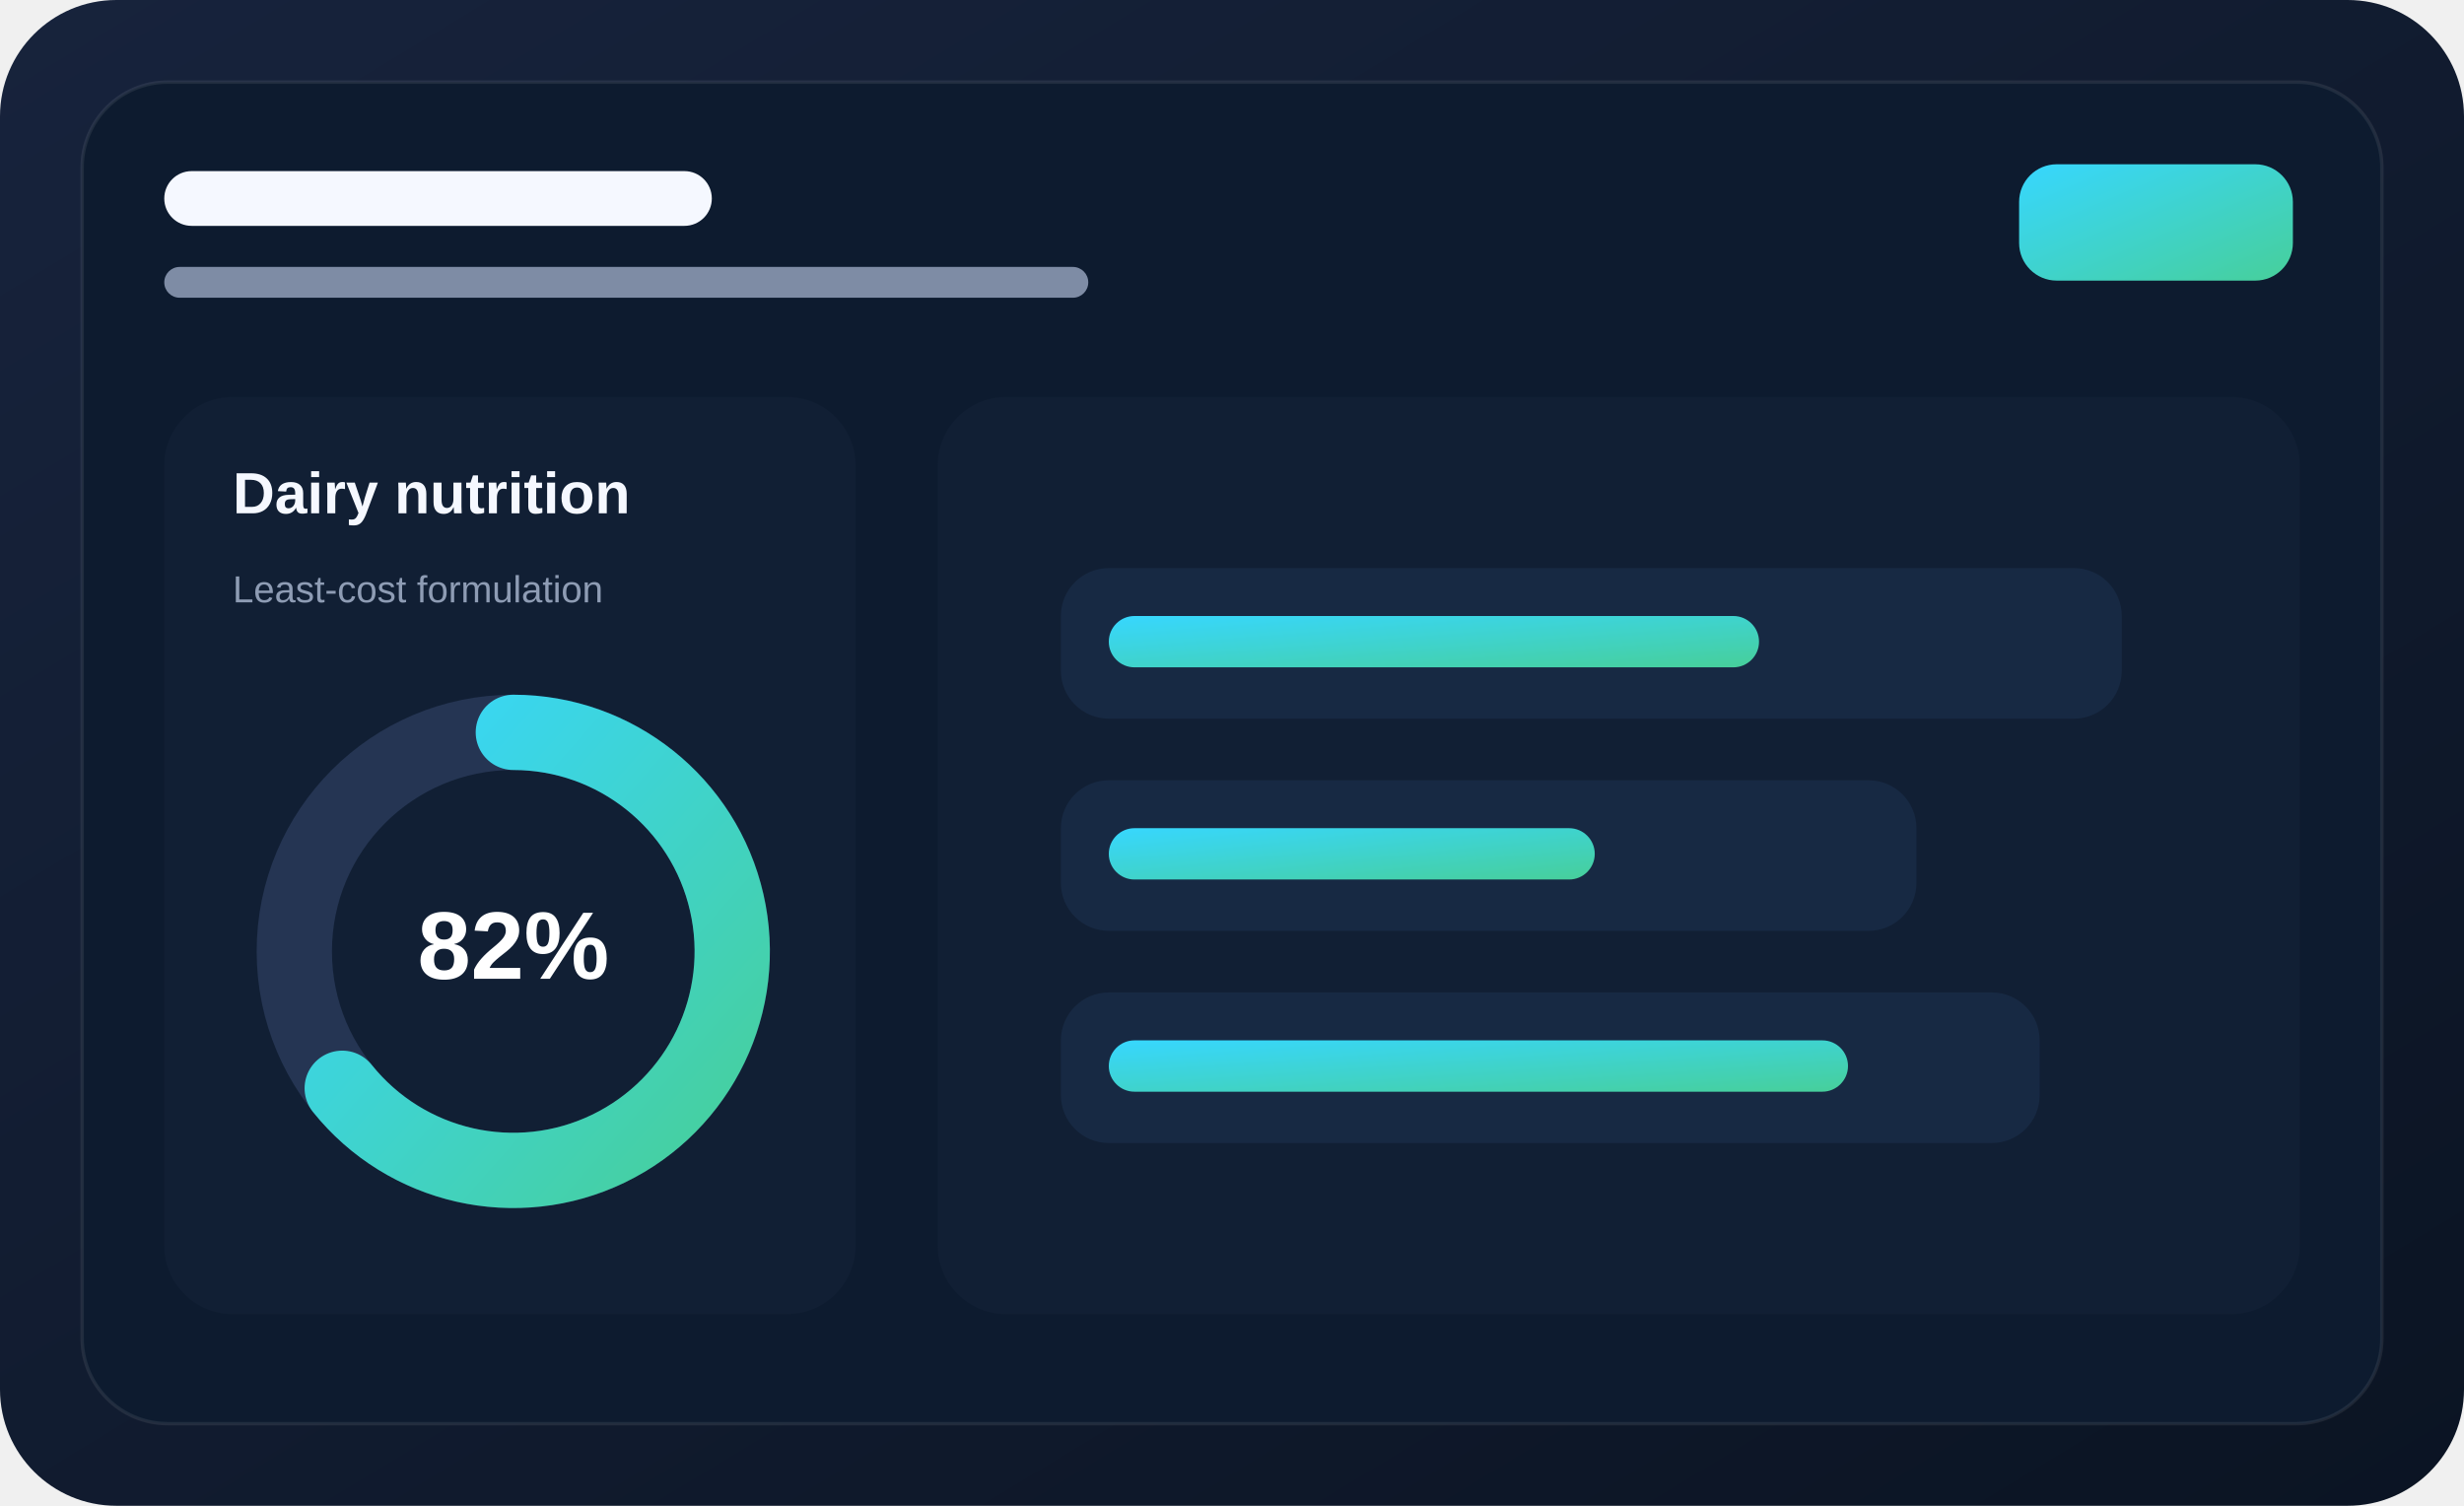
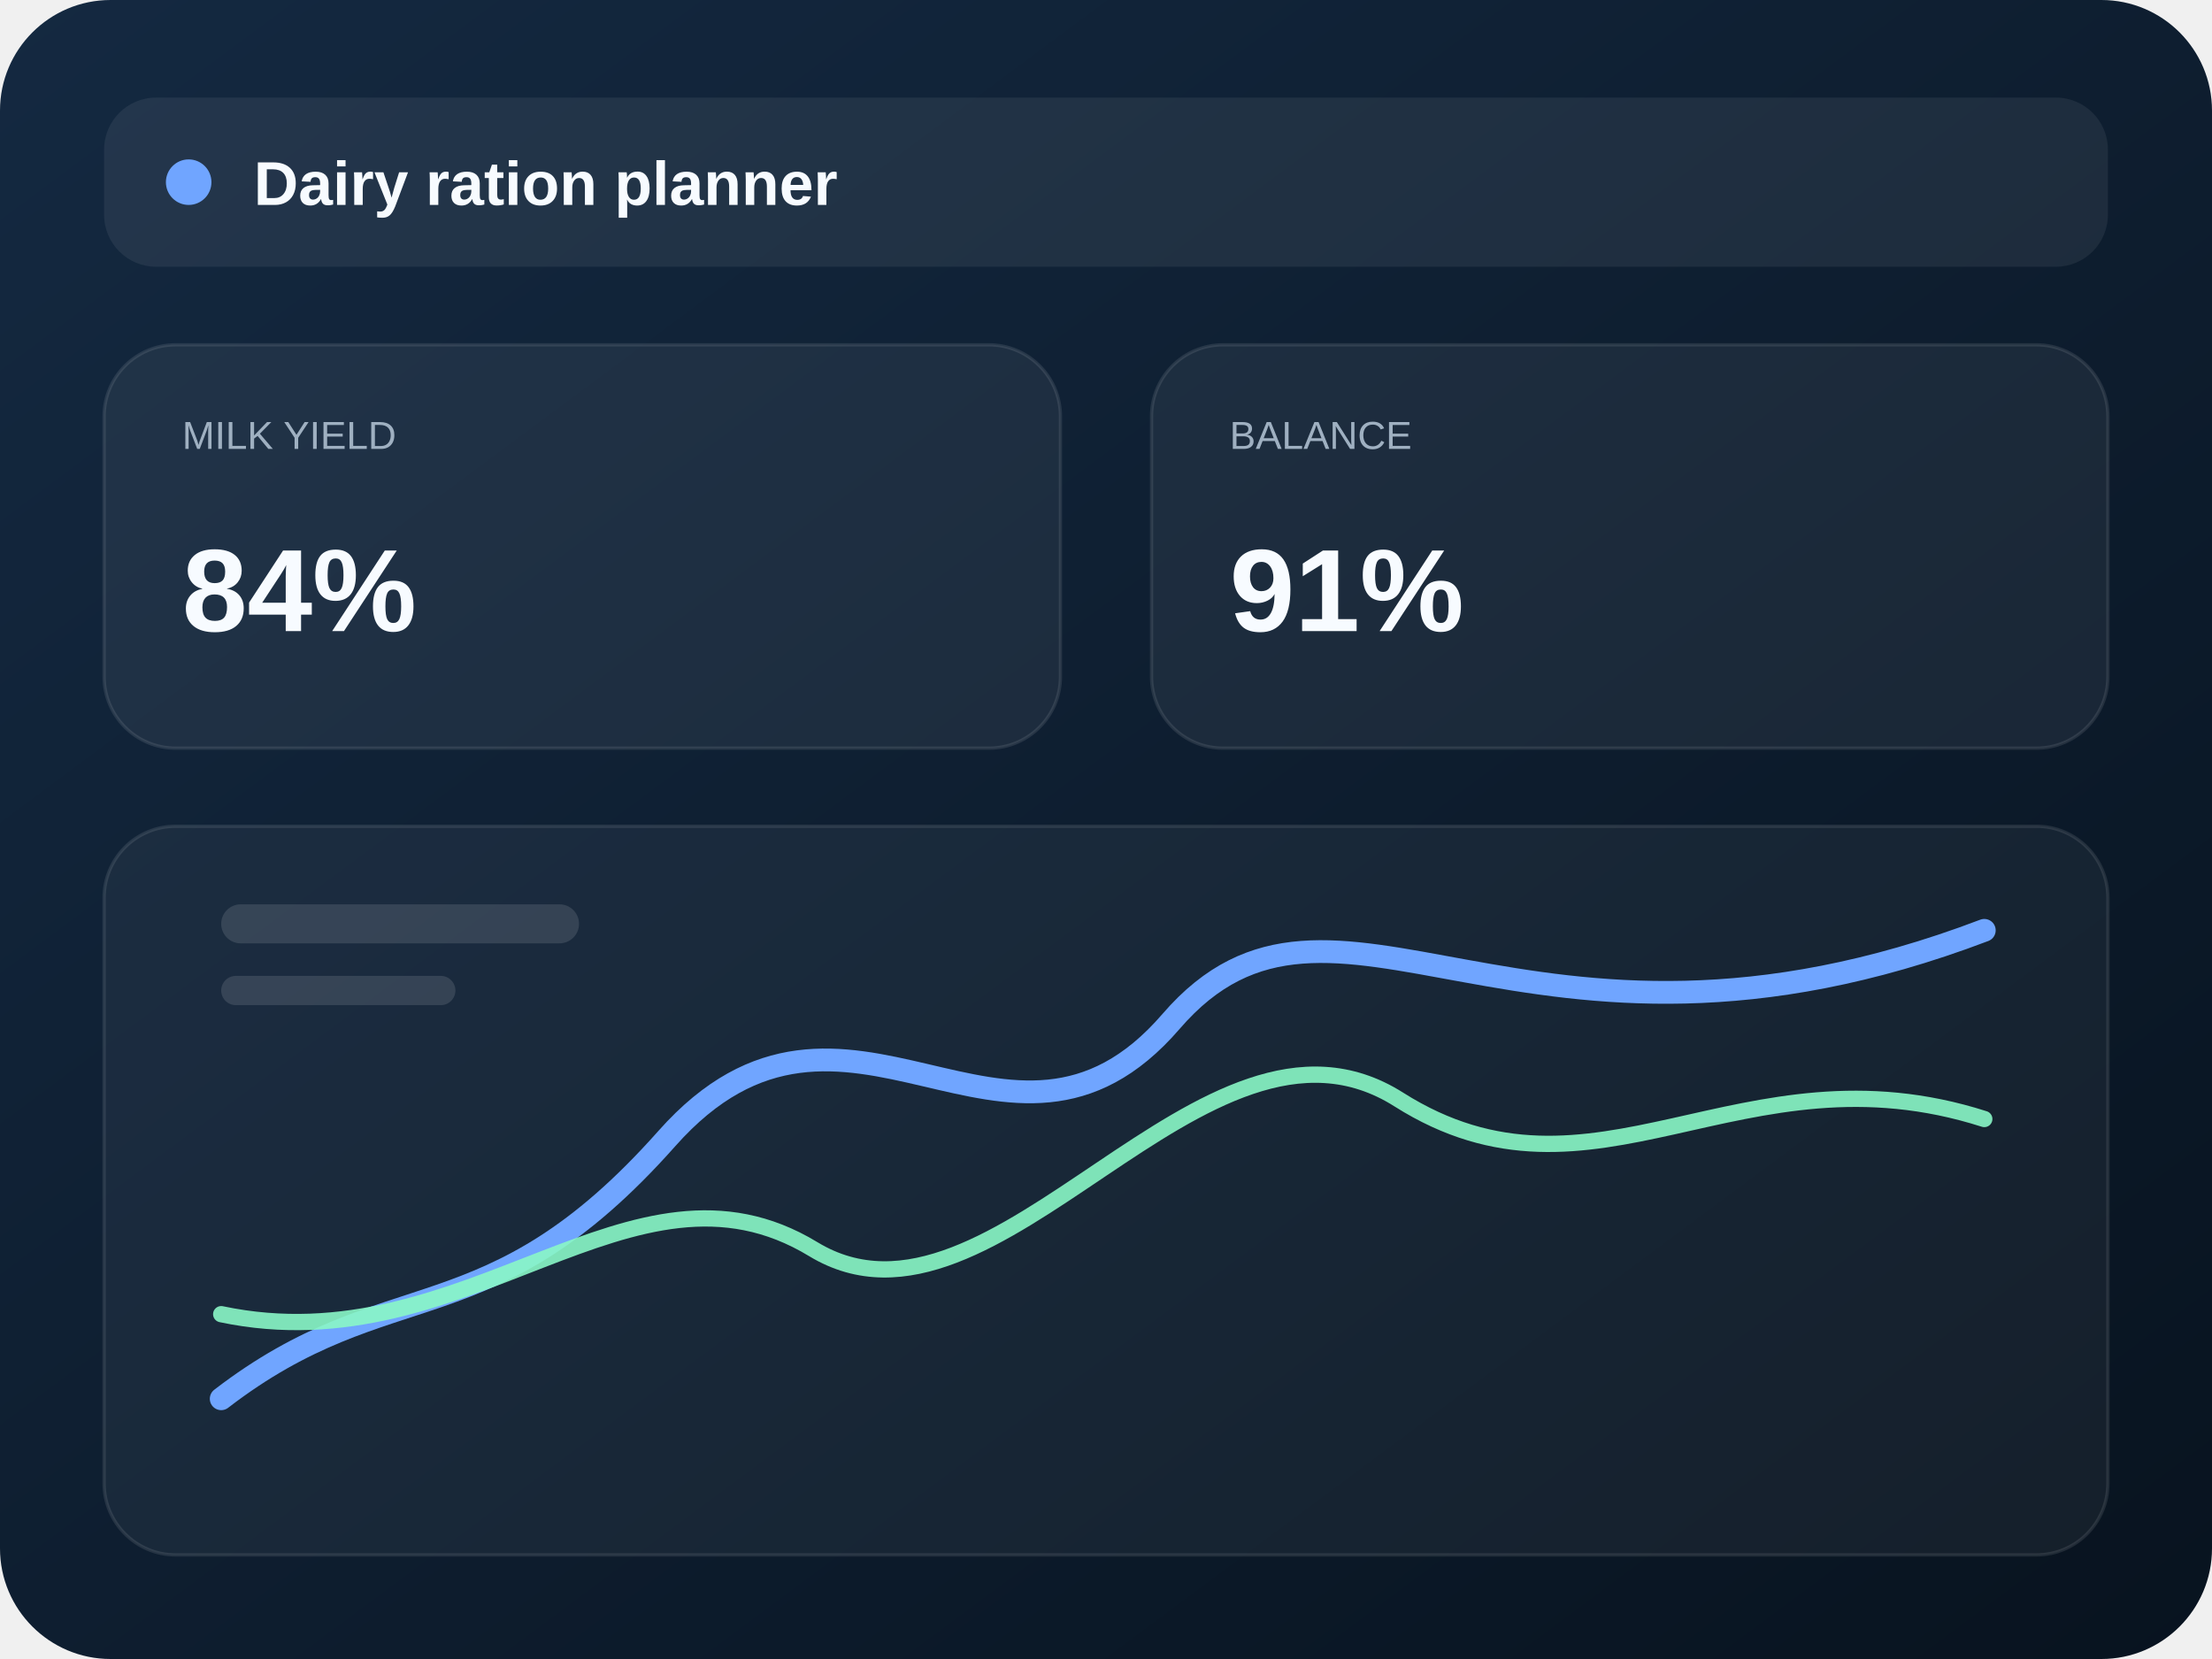
- <svg xmlns="http://www.w3.org/2000/svg" viewBox="0 0 720 440">
+ <svg xmlns="http://www.w3.org/2000/svg" viewBox="0 0 680 510" role="img" aria-label="Dairy ration planner">
  <defs>
    <linearGradient id="g" x1="0" y1="0" x2="1" y2="1">
-       <stop stop-color="#37d7ff" />
-       <stop offset="1" stop-color="#47cf9a" />
-     </linearGradient>
-     <linearGradient id="b" x1="0" y1="0" x2="1" y2="1">
-       <stop stop-color="#17233c" />
-       <stop offset="1" stop-color="#0b1423" />
+       <stop stop-color="#142941" />
+       <stop offset="1" stop-color="#08131f" />
    </linearGradient>
  </defs>
-   <rect width="720" height="440" rx="34" fill="url(#b)" />
-   <rect x="24" y="24" width="672" height="392" rx="25" fill="#0d1b2f" stroke="#fff" stroke-opacity=".08" />
-   <rect x="48" y="50" width="160" height="16" rx="8" fill="#f5f8ff" />
-   <rect x="48" y="78" width="270" height="9" rx="4.5" fill="#7e8ca5" />
-   <rect x="590" y="48" width="80" height="34" rx="11" fill="url(#g)" />
-   <rect x="48" y="116" width="202" height="268" rx="20" fill="#111f34" />
-   <rect x="274" y="116" width="398" height="268" rx="20" fill="#111f34" />
-   <text x="68" y="150" fill="#f5f8ff" font-family="Arial,sans-serif" font-size="17" font-weight="700">Dairy nutrition</text>
-   <text x="68" y="176" fill="#8e9cb4" font-family="Arial,sans-serif" font-size="11">Least-cost formulation</text>
-   <circle cx="150" cy="278" r="64" fill="none" stroke="#253553" stroke-width="22" />
-   <path d="M150 214a64 64 0 1 1-50 104" fill="none" stroke="url(#g)" stroke-width="22" stroke-linecap="round" />
-   <text x="150" y="286" text-anchor="middle" fill="#fff" font-family="Arial" font-size="28" font-weight="700">82%</text>
-   <g>
-     <rect x="310" y="166" width="310" height="44" rx="14" fill="#172943" />
-     <rect x="310" y="228" width="250" height="44" rx="14" fill="#172943" />
-     <rect x="310" y="290" width="286" height="44" rx="14" fill="#172943" />
-     <rect x="324" y="180" width="190" height="15" rx="7.5" fill="url(#g)" />
-     <rect x="324" y="242" width="142" height="15" rx="7.5" fill="url(#g)" />
-     <rect x="324" y="304" width="216" height="15" rx="7.5" fill="url(#g)" />
+   <rect width="680" height="510" rx="34" fill="url(#g)" />
+   <rect x="32" y="30" width="616" height="52" rx="16" fill="#fff" fill-opacity=".07" />
+   <circle cx="58" cy="56" r="7" fill="#70a5ff" />
+   <text x="78" y="63" font-family="Arial" font-size="19" font-weight="700" fill="#f7fbff">Dairy ration planner</text>
+   <rect x="32" y="106" width="294" height="124" rx="22" fill="#fff" fill-opacity=".06" stroke="#fff" stroke-opacity=".1" />
+   <text x="56" y="138" font-family="Arial" font-size="12" fill="#9fb0c1">MILK YIELD</text>
+   <text x="56" y="194" font-family="Arial" font-size="36" font-weight="800" fill="#f7fbff">84%</text>
+   <rect x="354" y="106" width="294" height="124" rx="22" fill="#fff" fill-opacity=".06" stroke="#fff" stroke-opacity=".1" />
+   <text x="378" y="138" font-family="Arial" font-size="12" fill="#9fb0c1">BALANCE</text>
+   <text x="378" y="194" font-family="Arial" font-size="36" font-weight="800" fill="#f7fbff">91%</text>
+   <rect x="32" y="254" width="616" height="224" rx="22" fill="#fff" fill-opacity=".05" stroke="#fff" stroke-opacity=".1" />
+   <path d="M68 430 C120 390,150 412,205 350 S310 372,360 314 S468 340,610 286" fill="none" stroke="#70a5ff" stroke-width="7" stroke-linecap="round" />
+   <path d="M68 404 C144 420,194 350,250 384 S370 300,430 338 S535 320,610 344" fill="none" stroke="#89f7c6" stroke-width="5" stroke-linecap="round" opacity=".9" />
+   <g fill="#fff" fill-opacity=".12">
+     <rect x="68" y="278" width="110" height="12" rx="6" />
+     <rect x="68" y="300" width="72" height="9" rx="4.5" />
  </g>
</svg>
